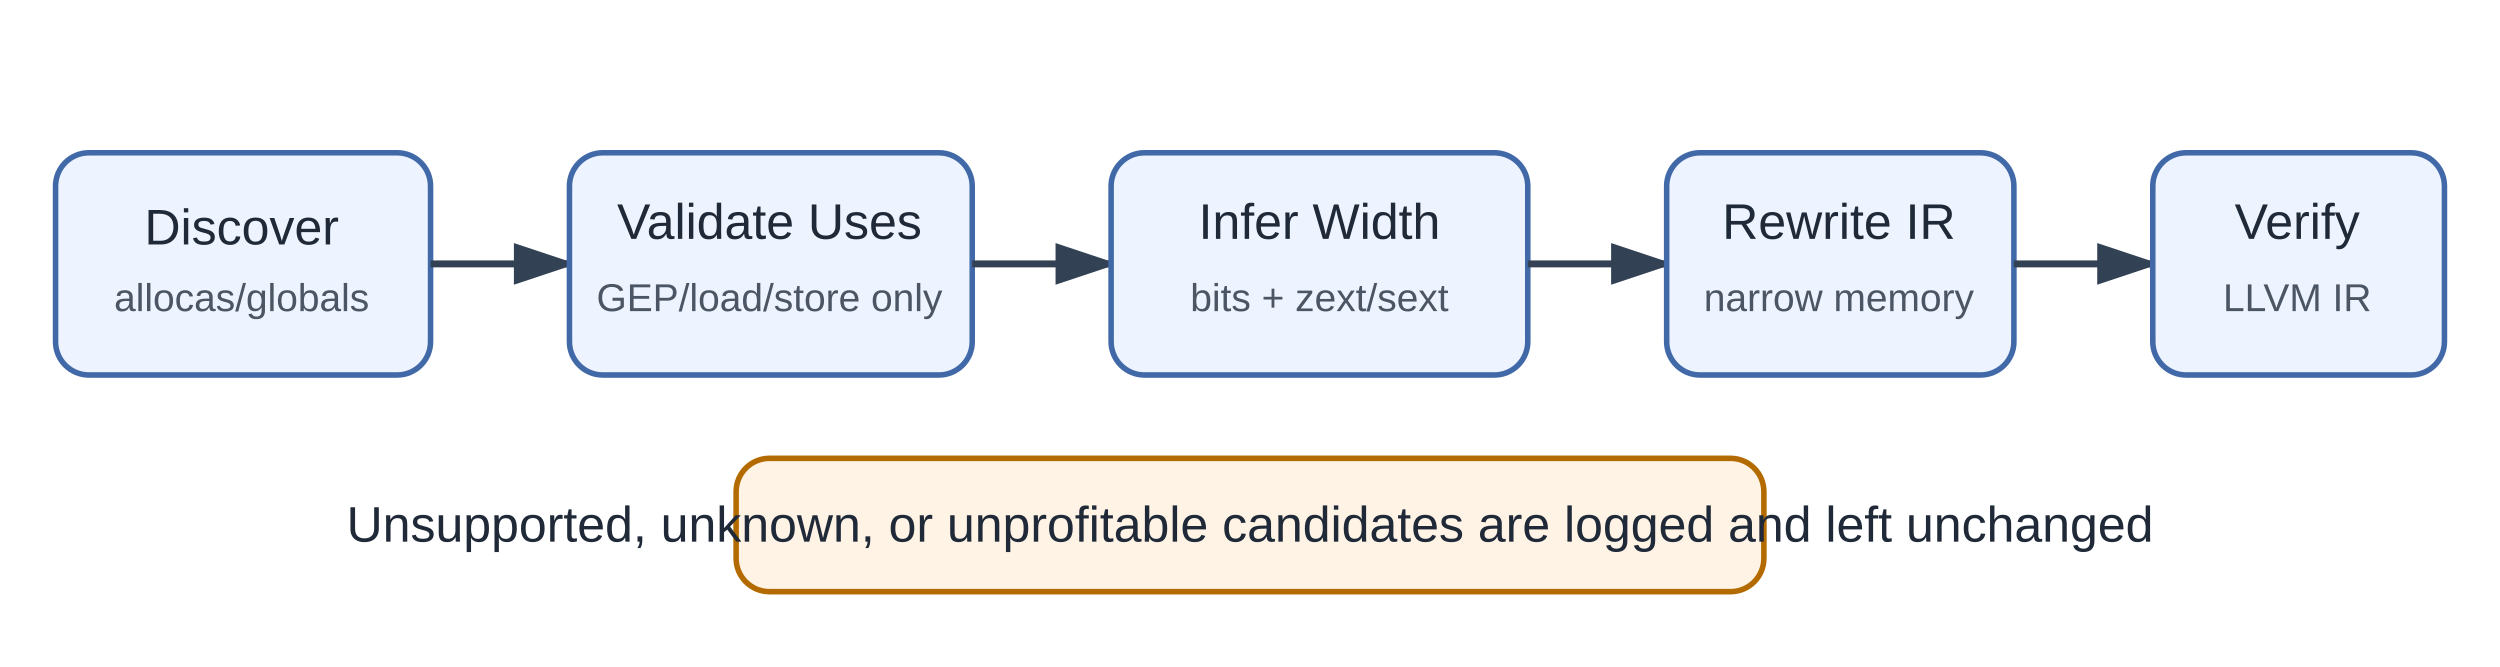
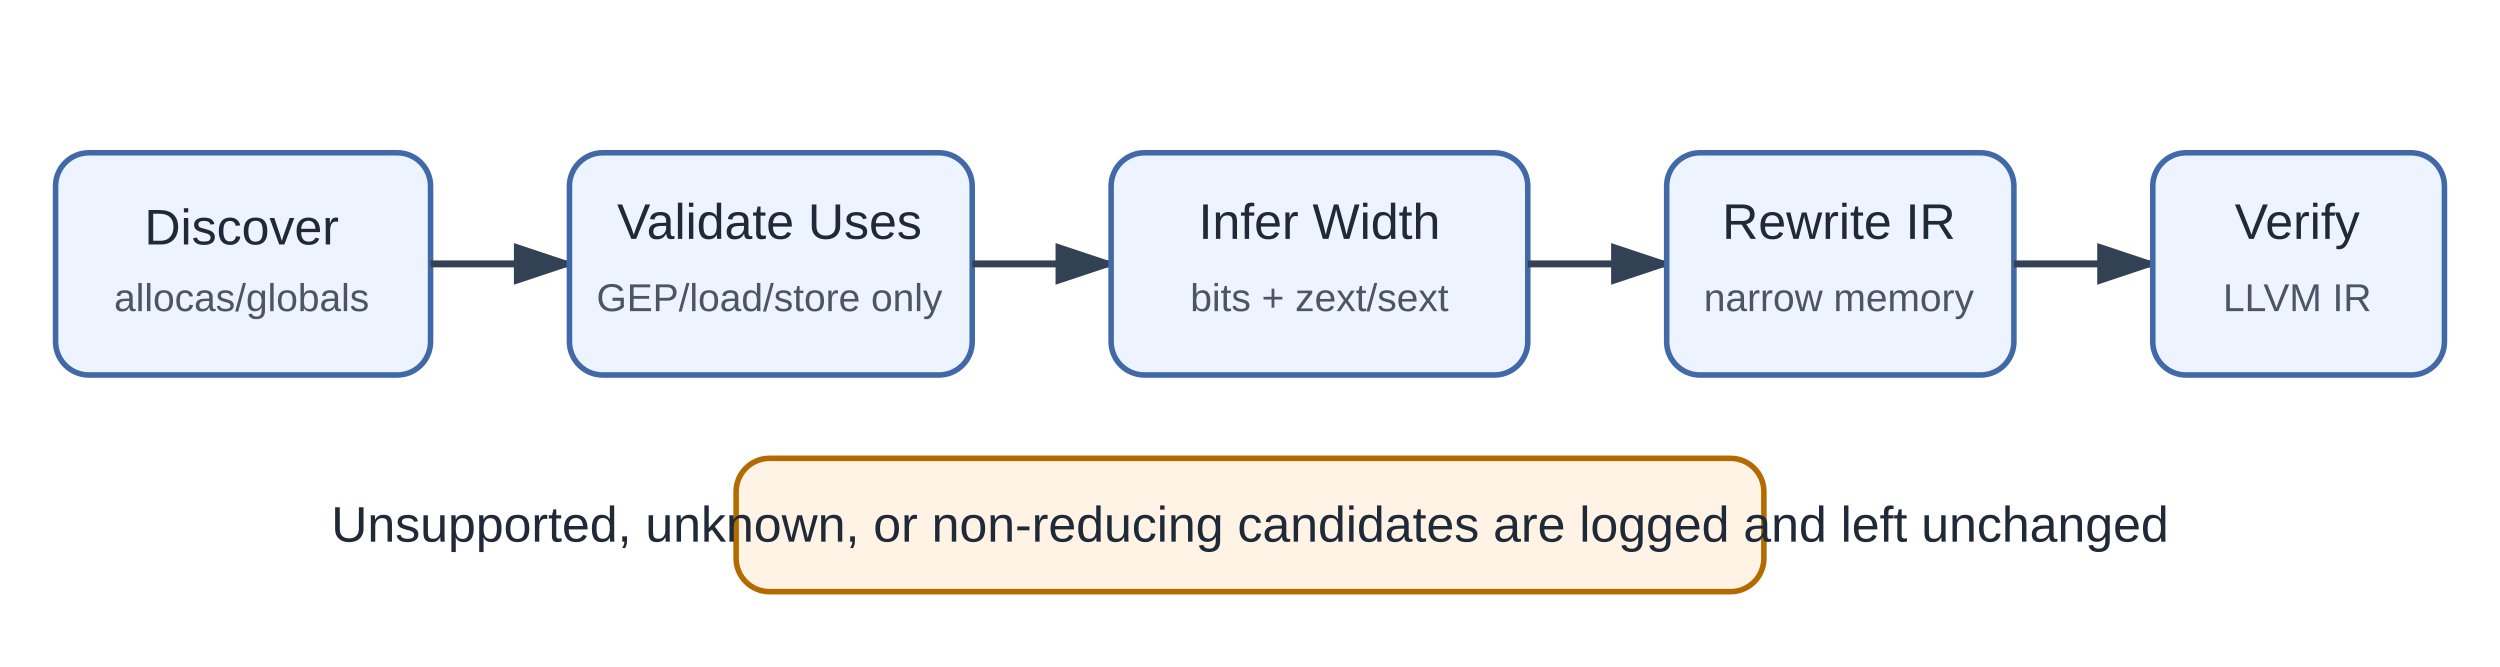
<svg xmlns="http://www.w3.org/2000/svg" width="900" height="240" viewBox="0 0 900 240">
  <style>
    .box { fill:#eef4ff; stroke:#4169a8; stroke-width:2; rx:12; }
    .reject { fill:#fff3e6; stroke:#b36b00; stroke-width:2; rx:12; }
    .text { font-family:Arial, sans-serif; font-size:18px; fill:#1f2937; text-anchor:middle; }
    .small { font-family:Arial, sans-serif; font-size:14px; fill:#4b5563; text-anchor:middle; }
    .arrow { stroke:#334155; stroke-width:2.5; marker-end:url(#arrow); }
  </style>
  <defs>
    <marker id="arrow" markerWidth="10" markerHeight="10" refX="8" refY="3" orient="auto">
      <path d="M0,0 L0,6 L9,3 z" fill="#334155" />
    </marker>
  </defs>
  <rect x="20" y="55" width="135" height="80" class="box" />
  <text x="87" y="88" class="text">Discover</text>
  <text x="87" y="112" class="small">allocas/globals</text>
  <line x1="155" y1="95" x2="205" y2="95" class="arrow" />
  <rect x="205" y="55" width="145" height="80" class="box" />
  <text x="277" y="86" class="text">Validate Uses</text>
  <text x="277" y="112" class="small">GEP/load/store only</text>
  <line x1="350" y1="95" x2="400" y2="95" class="arrow" />
  <rect x="400" y="55" width="150" height="80" class="box" />
  <text x="475" y="86" class="text">Infer Width</text>
  <text x="475" y="112" class="small">bits + zext/sext</text>
  <line x1="550" y1="95" x2="600" y2="95" class="arrow" />
  <rect x="600" y="55" width="125" height="80" class="box" />
  <text x="662" y="86" class="text">Rewrite IR</text>
  <text x="662" y="112" class="small">narrow memory</text>
  <line x1="725" y1="95" x2="775" y2="95" class="arrow" />
  <rect x="775" y="55" width="105" height="80" class="box" />
  <text x="827" y="86" class="text">Verify</text>
  <text x="827" y="112" class="small">LLVM IR</text>
  <rect x="265" y="165" width="370" height="48" class="reject" />
-   <text x="450" y="195" class="text">Unsupported, unknown, or unprofitable candidates are logged and left unchanged</text>
+   <text x="450" y="195" class="text">Unsupported, unknown, or non-reducing candidates are logged and left unchanged</text>
</svg>
